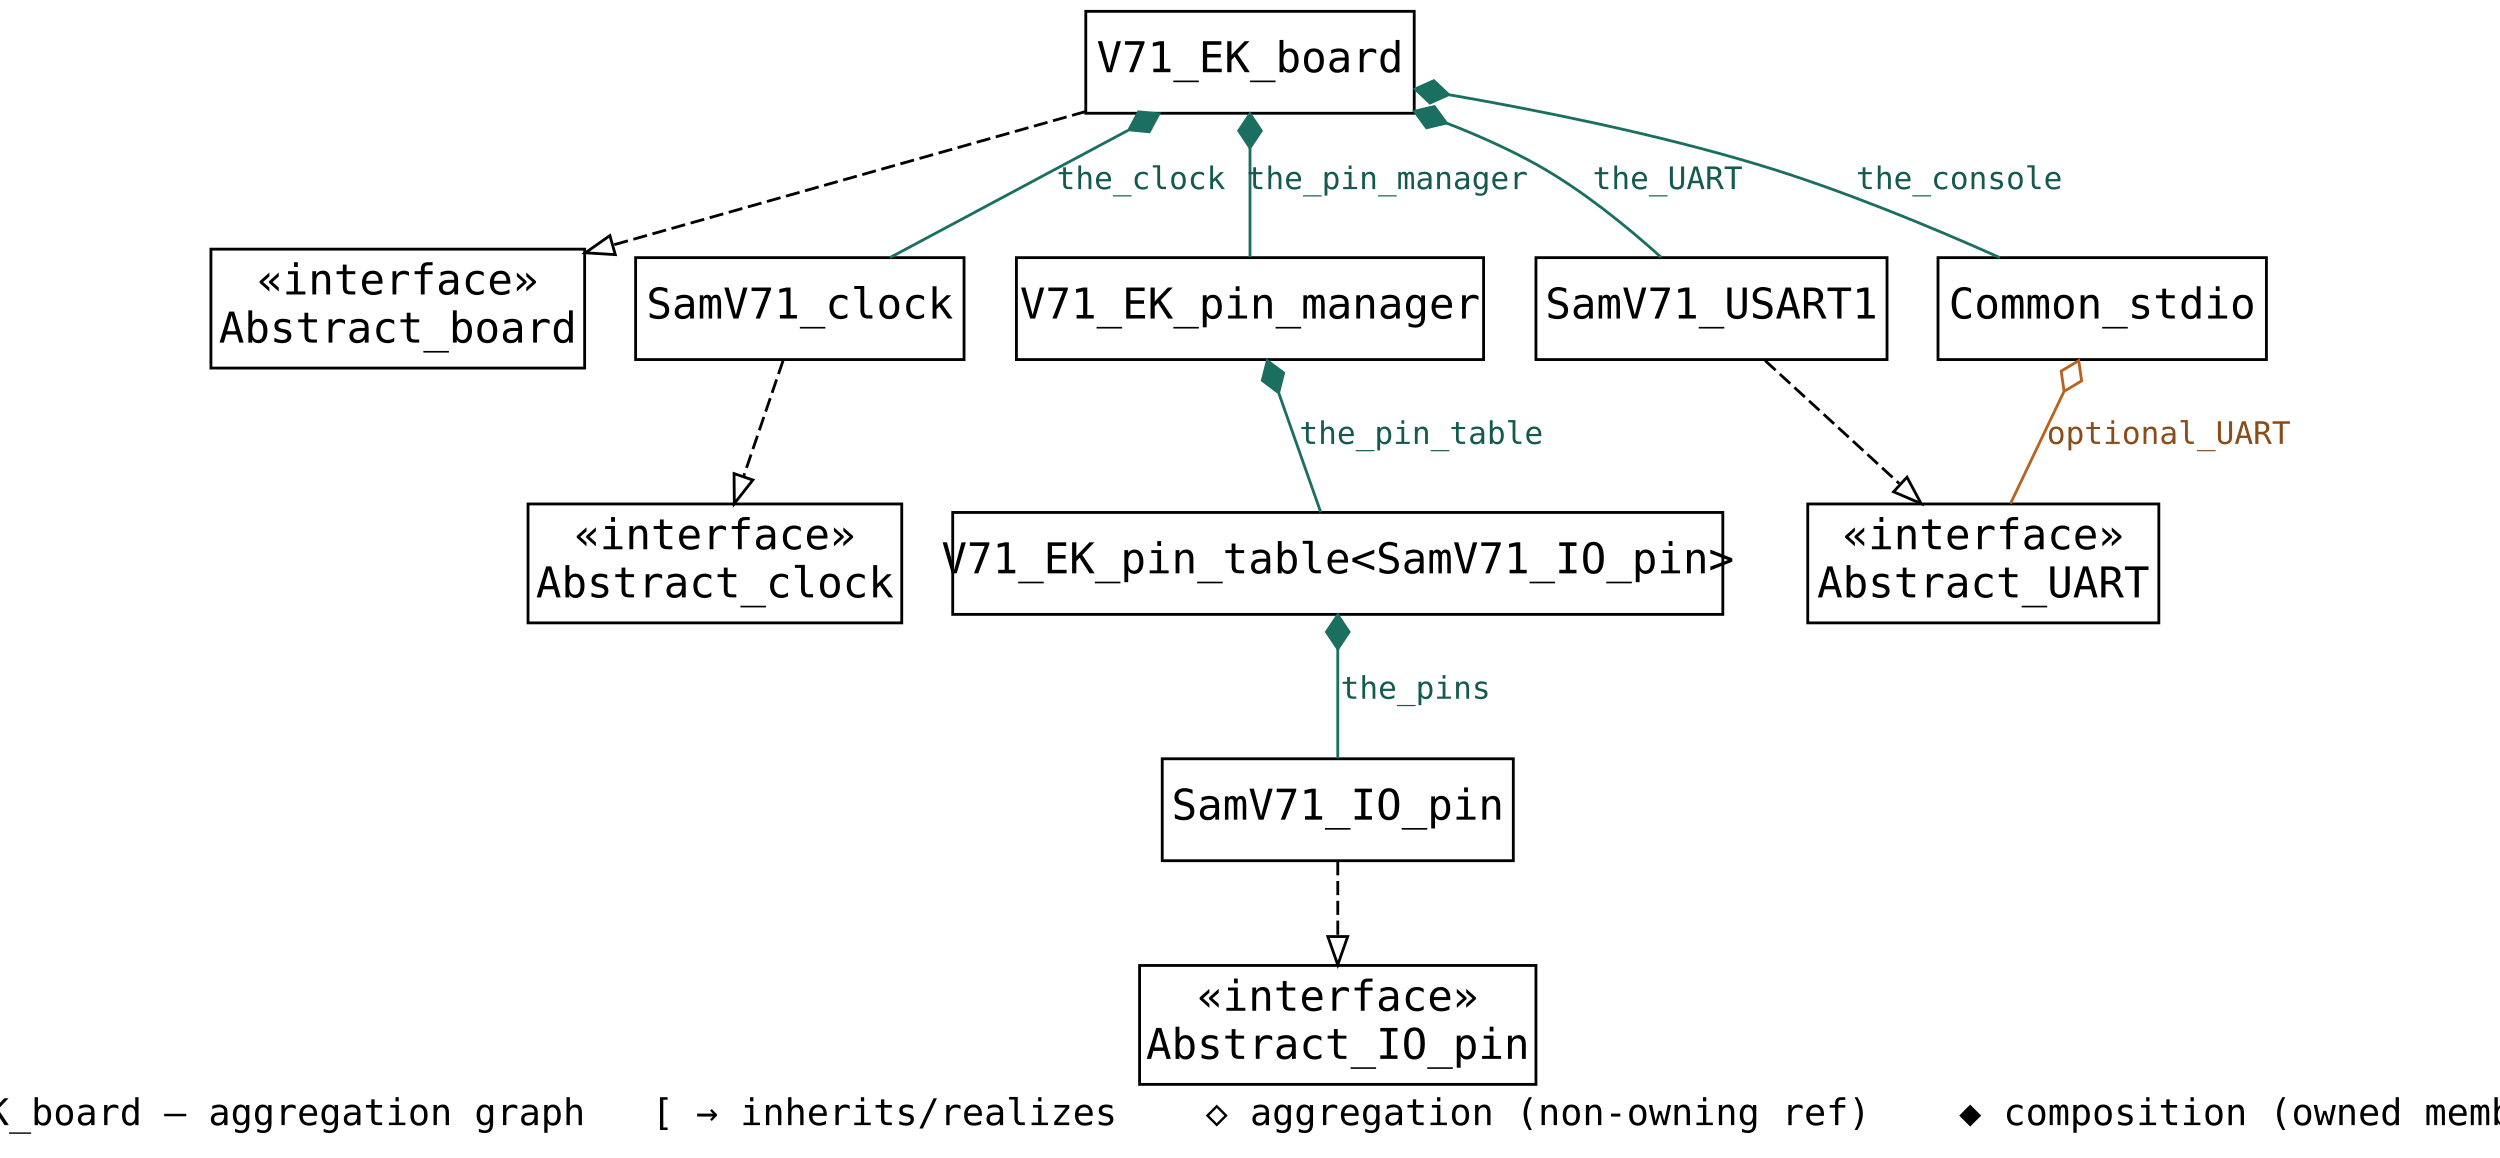
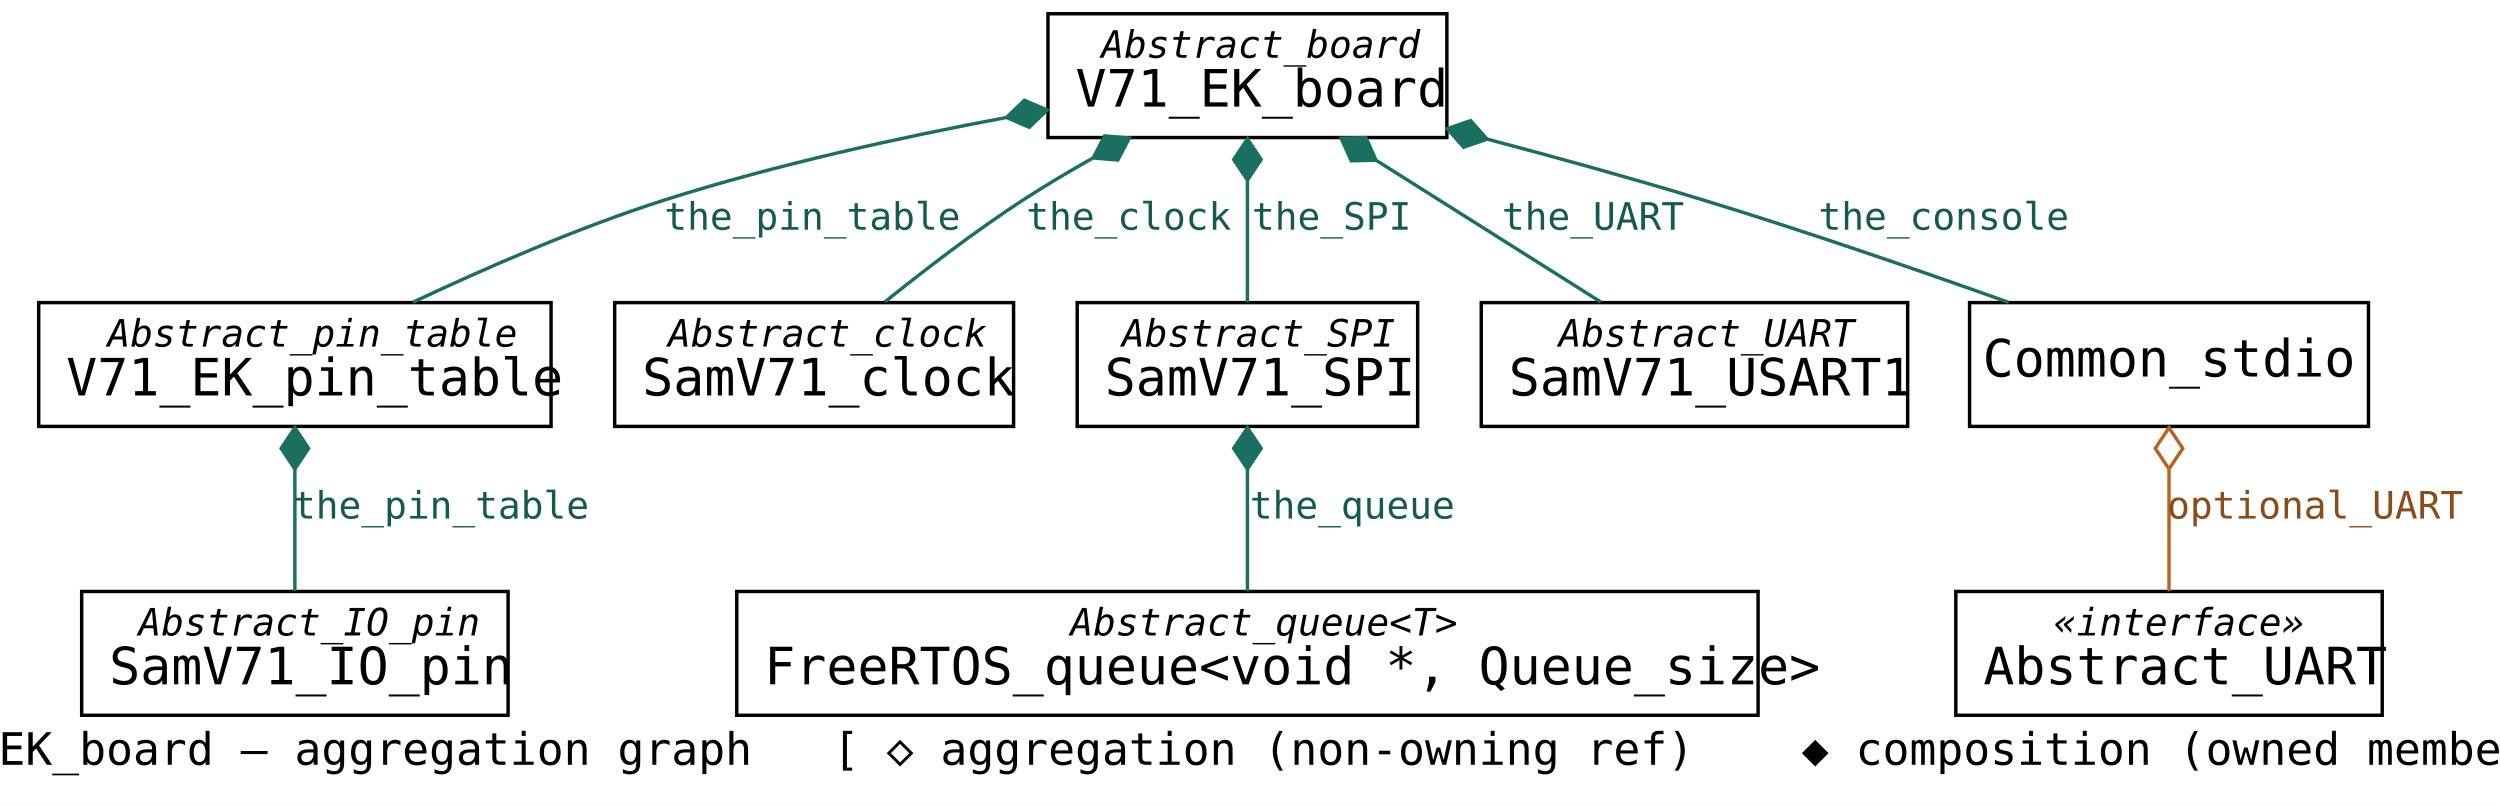
- <svg xmlns="http://www.w3.org/2000/svg" width="883pt" height="409pt" viewBox="0.00 0.00 883.00 409.00">
-   <g id="graph0" class="graph" transform="scale(1 1) rotate(0) translate(4 405)">
-     <polygon fill="white" stroke="transparent" points="-4,4 -4,-405 879,-405 879,4 -4,4" />
-     <text text-anchor="middle" x="437.5" y="-7.6" font-family="Consolas" font-size="13.00">V71_EK_board — aggregation graph   [ → inherits/realizes    ◇ aggregation (non-owning ref)    ◆ composition (owned member) ]</text>
+ <svg xmlns="http://www.w3.org/2000/svg" width="727pt" height="234pt" viewBox="0.00 0.00 727.00 234.00">
+   <g id="graph0" class="graph" transform="scale(1 1) rotate(0) translate(4 230)">
+     <polygon fill="white" stroke="transparent" points="-4,4 -4,-230 723,-230 723,4 -4,4" />
+     <text text-anchor="middle" x="359.5" y="-7.6" font-family="Consolas" font-size="13.00">V71_EK_board — aggregation graph   [ ◇ aggregation (non-owning ref)    ◆ composition (owned member) ]</text>
    <g id="node1" class="node">
-       <polygon fill="none" stroke="black" points="202.5,-317 70.5,-317 70.5,-275 202.5,-275 202.5,-317" />
-       <text text-anchor="middle" x="136.5" y="-301" font-family="Consolas" font-size="15.00">«interface»</text>
-       <text text-anchor="middle" x="136.5" y="-284" font-family="Consolas" font-size="15.00">Abstract_board</text>
+       <polygon fill="none" stroke="black" points="416.75,-226 300.75,-226 300.75,-190 416.75,-190 416.75,-226" />
+       <text text-anchor="start" x="316.25" y="-213.2" font-family="Consolas" font-style="italic" font-size="11.00">Abstract_board</text>
+       <text text-anchor="start" x="308.75" y="-199" font-family="Consolas" font-size="15.00">V71_EK_board</text>
    </g>
    <g id="node2" class="node">
-       <polygon fill="none" stroke="black" points="314.5,-227 182.5,-227 182.5,-185 314.5,-185 314.5,-227" />
-       <text text-anchor="middle" x="248.5" y="-211" font-family="Consolas" font-size="15.00">«interface»</text>
-       <text text-anchor="middle" x="248.5" y="-194" font-family="Consolas" font-size="15.00">Abstract_clock</text>
+       <polygon fill="none" stroke="black" points="156.25,-142 7.25,-142 7.25,-106 156.25,-106 156.25,-142" />
+       <text text-anchor="start" x="27.25" y="-129.2" font-family="Consolas" font-style="italic" font-size="11.00">Abstract_pin_table</text>
+       <text text-anchor="start" x="15.25" y="-115" font-family="Consolas" font-size="15.00">V71_EK_pin_table</text>
+     </g>
+     <g id="edge2" class="edge">
+       <path fill="none" stroke="#1b6f60" d="M288.58,-195.82C257.87,-190.07 221.64,-182.12 189.75,-172 164.41,-163.96 136.96,-151.96 116.07,-142.1" />
+       <polygon fill="#1b6f60" stroke="#1b6f60" points="288.69,-195.84 295.31,-192.98 300.5,-198 293.88,-200.85 288.69,-195.84" />
+       <text text-anchor="middle" x="232.25" y="-163.2" font-family="Consolas" font-size="11.00" fill="#155a4e"> the_pin_table</text>
    </g>
    <g id="node3" class="node">
-       <polygon fill="none" stroke="black" points="758.5,-227 634.5,-227 634.5,-185 758.5,-185 758.5,-227" />
-       <text text-anchor="middle" x="696.5" y="-211" font-family="Consolas" font-size="15.00">«interface»</text>
-       <text text-anchor="middle" x="696.5" y="-194" font-family="Consolas" font-size="15.00">Abstract_UART</text>
+       <polygon fill="none" stroke="black" points="290.75,-142 174.75,-142 174.75,-106 290.75,-106 290.75,-142" />
+       <text text-anchor="start" x="190.25" y="-129.2" font-family="Consolas" font-style="italic" font-size="11.00">Abstract_clock</text>
+       <text text-anchor="start" x="182.75" y="-115" font-family="Consolas" font-size="15.00">SamV71_clock</text>
+     </g>
+     <g id="edge1" class="edge">
+       <path fill="none" stroke="#1b6f60" d="M313.81,-184.04C306.98,-180.2 300.1,-176.12 293.75,-172 279.73,-162.91 264.86,-151.49 253.31,-142.18" />
+       <polygon fill="#1b6f60" stroke="#1b6f60" points="313.89,-184.08 321.07,-183.46 324.41,-189.85 317.23,-190.48 313.89,-184.08" />
+       <text text-anchor="middle" x="324.25" y="-163.2" font-family="Consolas" font-size="11.00" fill="#155a4e"> the_clock</text>
+     </g>
+     <g id="node5" class="node">
+       <polygon fill="none" stroke="black" points="408.25,-142 309.25,-142 309.25,-106 408.25,-106 408.25,-142" />
+       <text text-anchor="start" x="322.25" y="-129.2" font-family="Consolas" font-style="italic" font-size="11.00">Abstract_SPI</text>
+       <text text-anchor="start" x="317.25" y="-115" font-family="Consolas" font-size="15.00">SamV71_SPI</text>
+     </g>
+     <g id="edge3" class="edge">
+       <path fill="none" stroke="#1b6f60" d="M358.75,-177.48C358.75,-165.59 358.75,-152.31 358.75,-142.08" />
+       <polygon fill="#1b6f60" stroke="#1b6f60" points="358.75,-177.61 362.75,-183.61 358.75,-189.61 354.75,-183.61 358.75,-177.61" />
+       <text text-anchor="middle" x="383.25" y="-163.2" font-family="Consolas" font-size="11.00" fill="#155a4e"> the_SPI</text>
+     </g>
+     <g id="node6" class="node">
+       <polygon fill="none" stroke="black" points="550.75,-142 426.75,-142 426.75,-106 550.75,-106 550.75,-142" />
+       <text text-anchor="start" x="449.25" y="-129.2" font-family="Consolas" font-style="italic" font-size="11.00">Abstract_UART</text>
+       <text text-anchor="start" x="434.75" y="-115" font-family="Consolas" font-size="15.00">SamV71_USART1</text>
+     </g>
+     <g id="edge4" class="edge">
+       <path fill="none" stroke="#1b6f60" d="M396.42,-183.24C417.24,-170.1 442.65,-154.08 461.53,-142.17" />
+       <polygon fill="#1b6f60" stroke="#1b6f60" points="396.15,-183.41 393.21,-189.99 386,-189.81 388.94,-183.23 396.15,-183.41" />
+       <text text-anchor="middle" x="459.25" y="-163.2" font-family="Consolas" font-size="11.00" fill="#155a4e"> the_UART</text>
+     </g>
+     <g id="node8" class="node">
+       <polygon fill="none" stroke="black" points="684.75,-142 568.75,-142 568.75,-106 684.75,-106 684.75,-142" />
+       <text text-anchor="middle" x="626.75" y="-120.5" font-family="Consolas" font-size="15.00">Common_stdio</text>
+     </g>
+     <g id="edge5" class="edge">
+       <path fill="none" stroke="#1b6f60" d="M428.48,-189.54C448.66,-184.21 470.66,-178.13 490.75,-172 520.74,-162.86 554.01,-151.38 580.14,-142.06" />
+       <polygon fill="#1b6f60" stroke="#1b6f60" points="428.45,-189.54 423.66,-194.93 416.84,-192.58 421.63,-187.19 428.45,-189.54" />
+       <text text-anchor="middle" x="561.25" y="-163.2" font-family="Consolas" font-size="11.00" fill="#155a4e"> the_console</text>
    </g>
    <g id="node4" class="node">
-       <polygon fill="none" stroke="black" points="538.5,-64 398.5,-64 398.5,-22 538.5,-22 538.5,-64" />
-       <text text-anchor="middle" x="468.5" y="-48" font-family="Consolas" font-size="15.00">«interface»</text>
-       <text text-anchor="middle" x="468.5" y="-31" font-family="Consolas" font-size="15.00">Abstract_IO_pin</text>
+       <polygon fill="none" stroke="black" points="143.75,-58 19.75,-58 19.75,-22 143.75,-22 143.75,-58" />
+       <text text-anchor="start" x="36.25" y="-45.2" font-family="Consolas" font-style="italic" font-size="11.00">Abstract_IO_pin</text>
+       <text text-anchor="start" x="27.75" y="-31" font-family="Consolas" font-size="15.00">SamV71_IO_pin</text>
    </g>
-     <g id="node5" class="node">
-       <polygon fill="none" stroke="black" points="495.5,-401 379.5,-401 379.5,-365 495.5,-365 495.5,-401" />
-       <text text-anchor="middle" x="437.5" y="-379.5" font-family="Consolas" font-size="15.00">V71_EK_board</text>
-     </g>
-     <g id="edge1" class="edge">
-       <path fill="none" stroke="black" stroke-dasharray="5,2" d="M379.46,-365.61C331.96,-352.2 264.39,-333.11 212.56,-318.48" />
-       <polygon fill="none" stroke="black" points="213.32,-315.06 202.74,-315.71 211.41,-321.79 213.32,-315.06" />
-     </g>
-     <g id="node6" class="node">
-       <polygon fill="none" stroke="black" points="336.5,-314 220.5,-314 220.5,-278 336.5,-278 336.5,-314" />
-       <text text-anchor="middle" x="278.5" y="-292.5" font-family="Consolas" font-size="15.00">SamV71_clock</text>
-     </g>
-     <g id="edge2" class="edge">
-       <path fill="none" stroke="#1b6f60" d="M394.43,-358.97C367.91,-344.8 334.49,-326.93 310.36,-314.03" />
-       <polygon fill="#1b6f60" stroke="#1b6f60" points="394.74,-359.14 401.92,-358.44 405.32,-364.8 398.15,-365.5 394.74,-359.14" />
-       <text text-anchor="middle" x="399" y="-338.2" font-family="Consolas" font-size="11.00" fill="#155a4e"> the_clock</text>
+     <g id="edge7" class="edge">
+       <path fill="none" stroke="#1b6f60" d="M81.75,-93.48C81.75,-81.59 81.75,-68.31 81.75,-58.08" />
+       <polygon fill="#1b6f60" stroke="#1b6f60" points="81.75,-93.61 85.75,-99.61 81.75,-105.61 77.75,-99.61 81.75,-93.61" />
+       <text text-anchor="middle" x="124.25" y="-79.2" font-family="Consolas" font-size="11.00" fill="#155a4e"> the_pin_table</text>
    </g>
    <g id="node7" class="node">
-       <polygon fill="none" stroke="black" points="520,-314 355,-314 355,-278 520,-278 520,-314" />
-       <text text-anchor="middle" x="437.5" y="-292.5" font-family="Consolas" font-size="15.00">V71_EK_pin_manager</text>
+       <polygon fill="none" stroke="black" points="507.25,-58 210.25,-58 210.25,-22 507.25,-22 507.25,-58" />
+       <text text-anchor="start" x="307.25" y="-45.2" font-family="Consolas" font-style="italic" font-size="11.00">Abstract_queue&lt;T&gt;</text>
+       <text text-anchor="start" x="218.25" y="-31" font-family="Consolas" font-size="15.00">FreeRTOS_queue&lt;void *, Queue_size&gt;</text>
    </g>
-     <g id="edge3" class="edge">
-       <path fill="none" stroke="#1b6f60" d="M437.5,-352.74C437.5,-339.88 437.5,-325.23 437.5,-314.18" />
-       <polygon fill="#1b6f60" stroke="#1b6f60" points="437.5,-352.8 441.5,-358.8 437.5,-364.8 433.5,-358.8 437.5,-352.8" />
-       <text text-anchor="middle" x="486" y="-338.2" font-family="Consolas" font-size="11.00" fill="#155a4e"> the_pin_manager</text>
-     </g>
-     <g id="node8" class="node">
-       <polygon fill="none" stroke="black" points="662.5,-314 538.5,-314 538.5,-278 662.5,-278 662.5,-314" />
-       <text text-anchor="middle" x="600.5" y="-292.5" font-family="Consolas" font-size="15.00">SamV71_USART1</text>
-     </g>
-     <g id="edge4" class="edge">
-       <path fill="none" stroke="#1b6f60" d="M506.87,-361.54C517.73,-357.33 528.62,-352.48 538.5,-347 554.71,-338.02 570.93,-324.74 582.72,-314.12" />
-       <polygon fill="#1b6f60" stroke="#1b6f60" points="506.86,-361.54 502.62,-367.37 495.6,-365.7 499.85,-359.87 506.86,-361.54" />
-       <text text-anchor="middle" x="585" y="-338.2" font-family="Consolas" font-size="11.00" fill="#155a4e"> the_UART</text>
+     <g id="edge8" class="edge">
+       <path fill="none" stroke="#1b6f60" d="M358.75,-93.48C358.75,-81.59 358.75,-68.31 358.75,-58.08" />
+       <polygon fill="#1b6f60" stroke="#1b6f60" points="358.75,-93.61 362.75,-99.61 358.75,-105.61 354.75,-99.61 358.75,-93.61" />
+       <text text-anchor="middle" x="389.25" y="-79.2" font-family="Consolas" font-size="11.00" fill="#155a4e"> the_queue</text>
    </g>
    <g id="node9" class="node">
-       <polygon fill="none" stroke="black" points="796.5,-314 680.5,-314 680.5,-278 796.5,-278 796.5,-314" />
-       <text text-anchor="middle" x="738.5" y="-292.5" font-family="Consolas" font-size="15.00">Common_stdio</text>
-     </g>
-     <g id="edge5" class="edge">
-       <path fill="none" stroke="#1b6f60" d="M507.78,-371.54C541.11,-365.75 581.24,-357.56 616.5,-347 646.1,-338.13 678.41,-324.71 702.34,-314.01" />
-       <polygon fill="#1b6f60" stroke="#1b6f60" points="507.67,-371.56 502.42,-376.5 495.84,-373.56 501.08,-368.61 507.67,-371.56" />
-       <text text-anchor="middle" x="688" y="-338.2" font-family="Consolas" font-size="11.00" fill="#155a4e"> the_console</text>
+       <polygon fill="none" stroke="black" points="688.75,-58 564.75,-58 564.75,-22 688.75,-22 688.75,-58" />
+       <text text-anchor="start" x="593.25" y="-45.2" font-family="Consolas" font-style="italic" font-size="11.00">«interface»</text>
+       <text text-anchor="start" x="572.75" y="-31" font-family="Consolas" font-size="15.00">Abstract_UART</text>
    </g>
    <g id="edge6" class="edge">
-       <path fill="none" stroke="black" stroke-dasharray="5,2" d="M272.57,-277.61C268.59,-265.93 263.23,-250.22 258.59,-236.59" />
-       <polygon fill="none" stroke="black" points="261.9,-235.46 255.36,-227.12 255.27,-237.72 261.9,-235.46" />
-     </g>
-     <g id="node10" class="node">
-       <polygon fill="none" stroke="black" points="604.5,-224 332.5,-224 332.5,-188 604.5,-188 604.5,-224" />
-       <text text-anchor="middle" x="468.5" y="-202.5" font-family="Consolas" font-size="15.00">V71_EK_pin_table&lt;SamV71_IO_pin&gt;</text>
-     </g>
-     <g id="edge7" class="edge">
-       <path fill="none" stroke="#1b6f60" d="M447.67,-266.14C452.57,-252.21 458.29,-235.98 462.49,-224.05" />
-       <polygon fill="#1b6f60" stroke="#1b6f60" points="447.61,-266.3 449.39,-273.28 443.62,-277.61 441.85,-270.63 447.61,-266.3" />
-       <text text-anchor="middle" x="498" y="-248.2" font-family="Consolas" font-size="11.00" fill="#155a4e"> the_pin_table</text>
-     </g>
-     <g id="edge10" class="edge">
-       <path fill="none" stroke="black" stroke-dasharray="5,2" d="M619.47,-277.61C632.96,-265.24 651.36,-248.38 666.79,-234.23" />
-       <polygon fill="none" stroke="black" points="669.54,-236.46 674.55,-227.12 664.81,-231.3 669.54,-236.46" />
-     </g>
-     <g id="edge11" class="edge">
-       <path fill="none" stroke="#b8631f" d="M724.91,-266.53C718.78,-253.67 711.67,-238.79 706.1,-227.12" />
-       <polygon fill="none" stroke="#b8631f" points="725.03,-266.78 731.23,-270.48 730.2,-277.61 724.01,-273.92 725.03,-266.78" />
-       <text text-anchor="middle" x="762" y="-248.2" font-family="Consolas" font-size="11.00" fill="#8a4c18"> optional_UART</text>
-     </g>
-     <g id="node11" class="node">
-       <polygon fill="none" stroke="black" points="530.5,-137 406.5,-137 406.5,-101 530.5,-101 530.5,-137" />
-       <text text-anchor="middle" x="468.5" y="-115.5" font-family="Consolas" font-size="15.00">SamV71_IO_pin</text>
-     </g>
-     <g id="edge8" class="edge">
-       <path fill="none" stroke="#1b6f60" d="M468.5,-175.74C468.5,-162.88 468.5,-148.23 468.5,-137.18" />
-       <polygon fill="#1b6f60" stroke="#1b6f60" points="468.5,-175.8 472.5,-181.8 468.5,-187.8 464.5,-181.8 468.5,-175.8" />
-       <text text-anchor="middle" x="496" y="-158.2" font-family="Consolas" font-size="11.00" fill="#155a4e"> the_pins</text>
-     </g>
-     <g id="edge9" class="edge">
-       <path fill="none" stroke="black" stroke-dasharray="5,2" d="M468.5,-100.84C468.5,-92.98 468.5,-83.43 468.5,-74.42" />
-       <polygon fill="none" stroke="black" points="472,-74.22 468.5,-64.22 465,-74.22 472,-74.22" />
+       <path fill="none" stroke="#b8631f" d="M626.75,-93.48C626.75,-81.59 626.75,-68.31 626.75,-58.08" />
+       <polygon fill="none" stroke="#b8631f" points="626.75,-93.61 630.75,-99.61 626.75,-105.61 622.75,-99.61 626.75,-93.61" />
+       <text text-anchor="middle" x="669.25" y="-79.2" font-family="Consolas" font-size="11.00" fill="#8a4c18"> optional_UART</text>
    </g>
  </g>
</svg>
